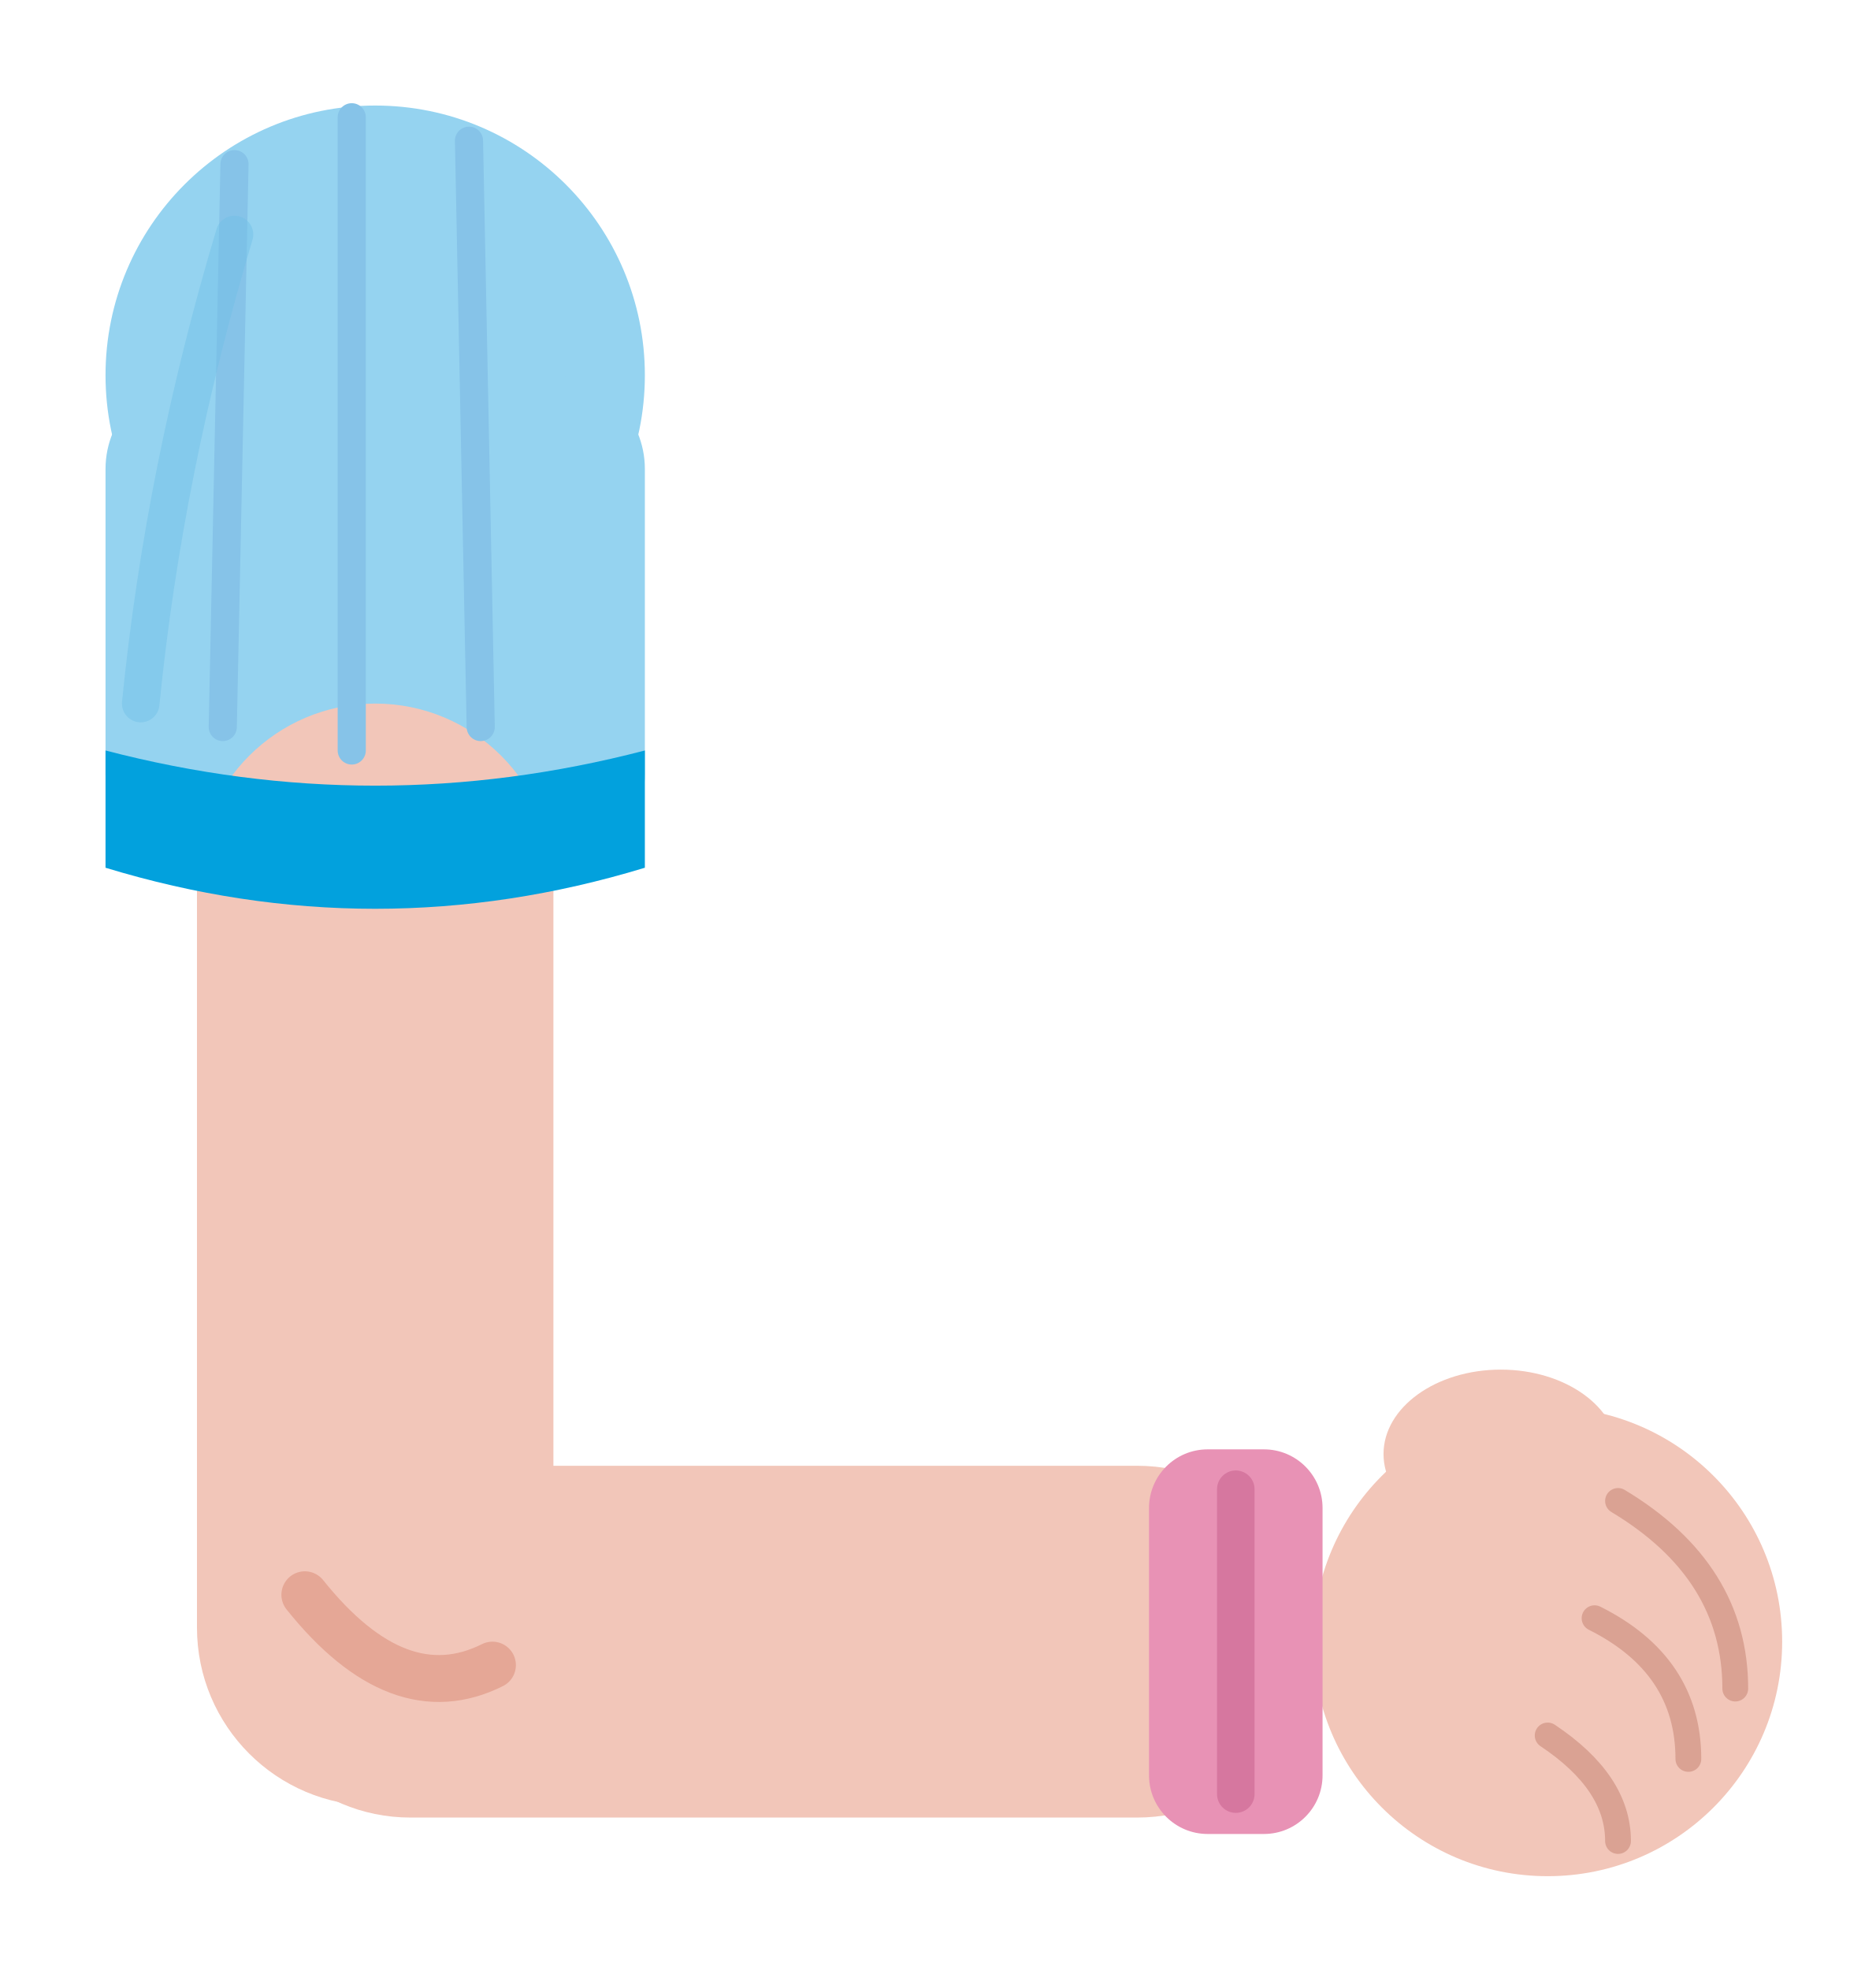
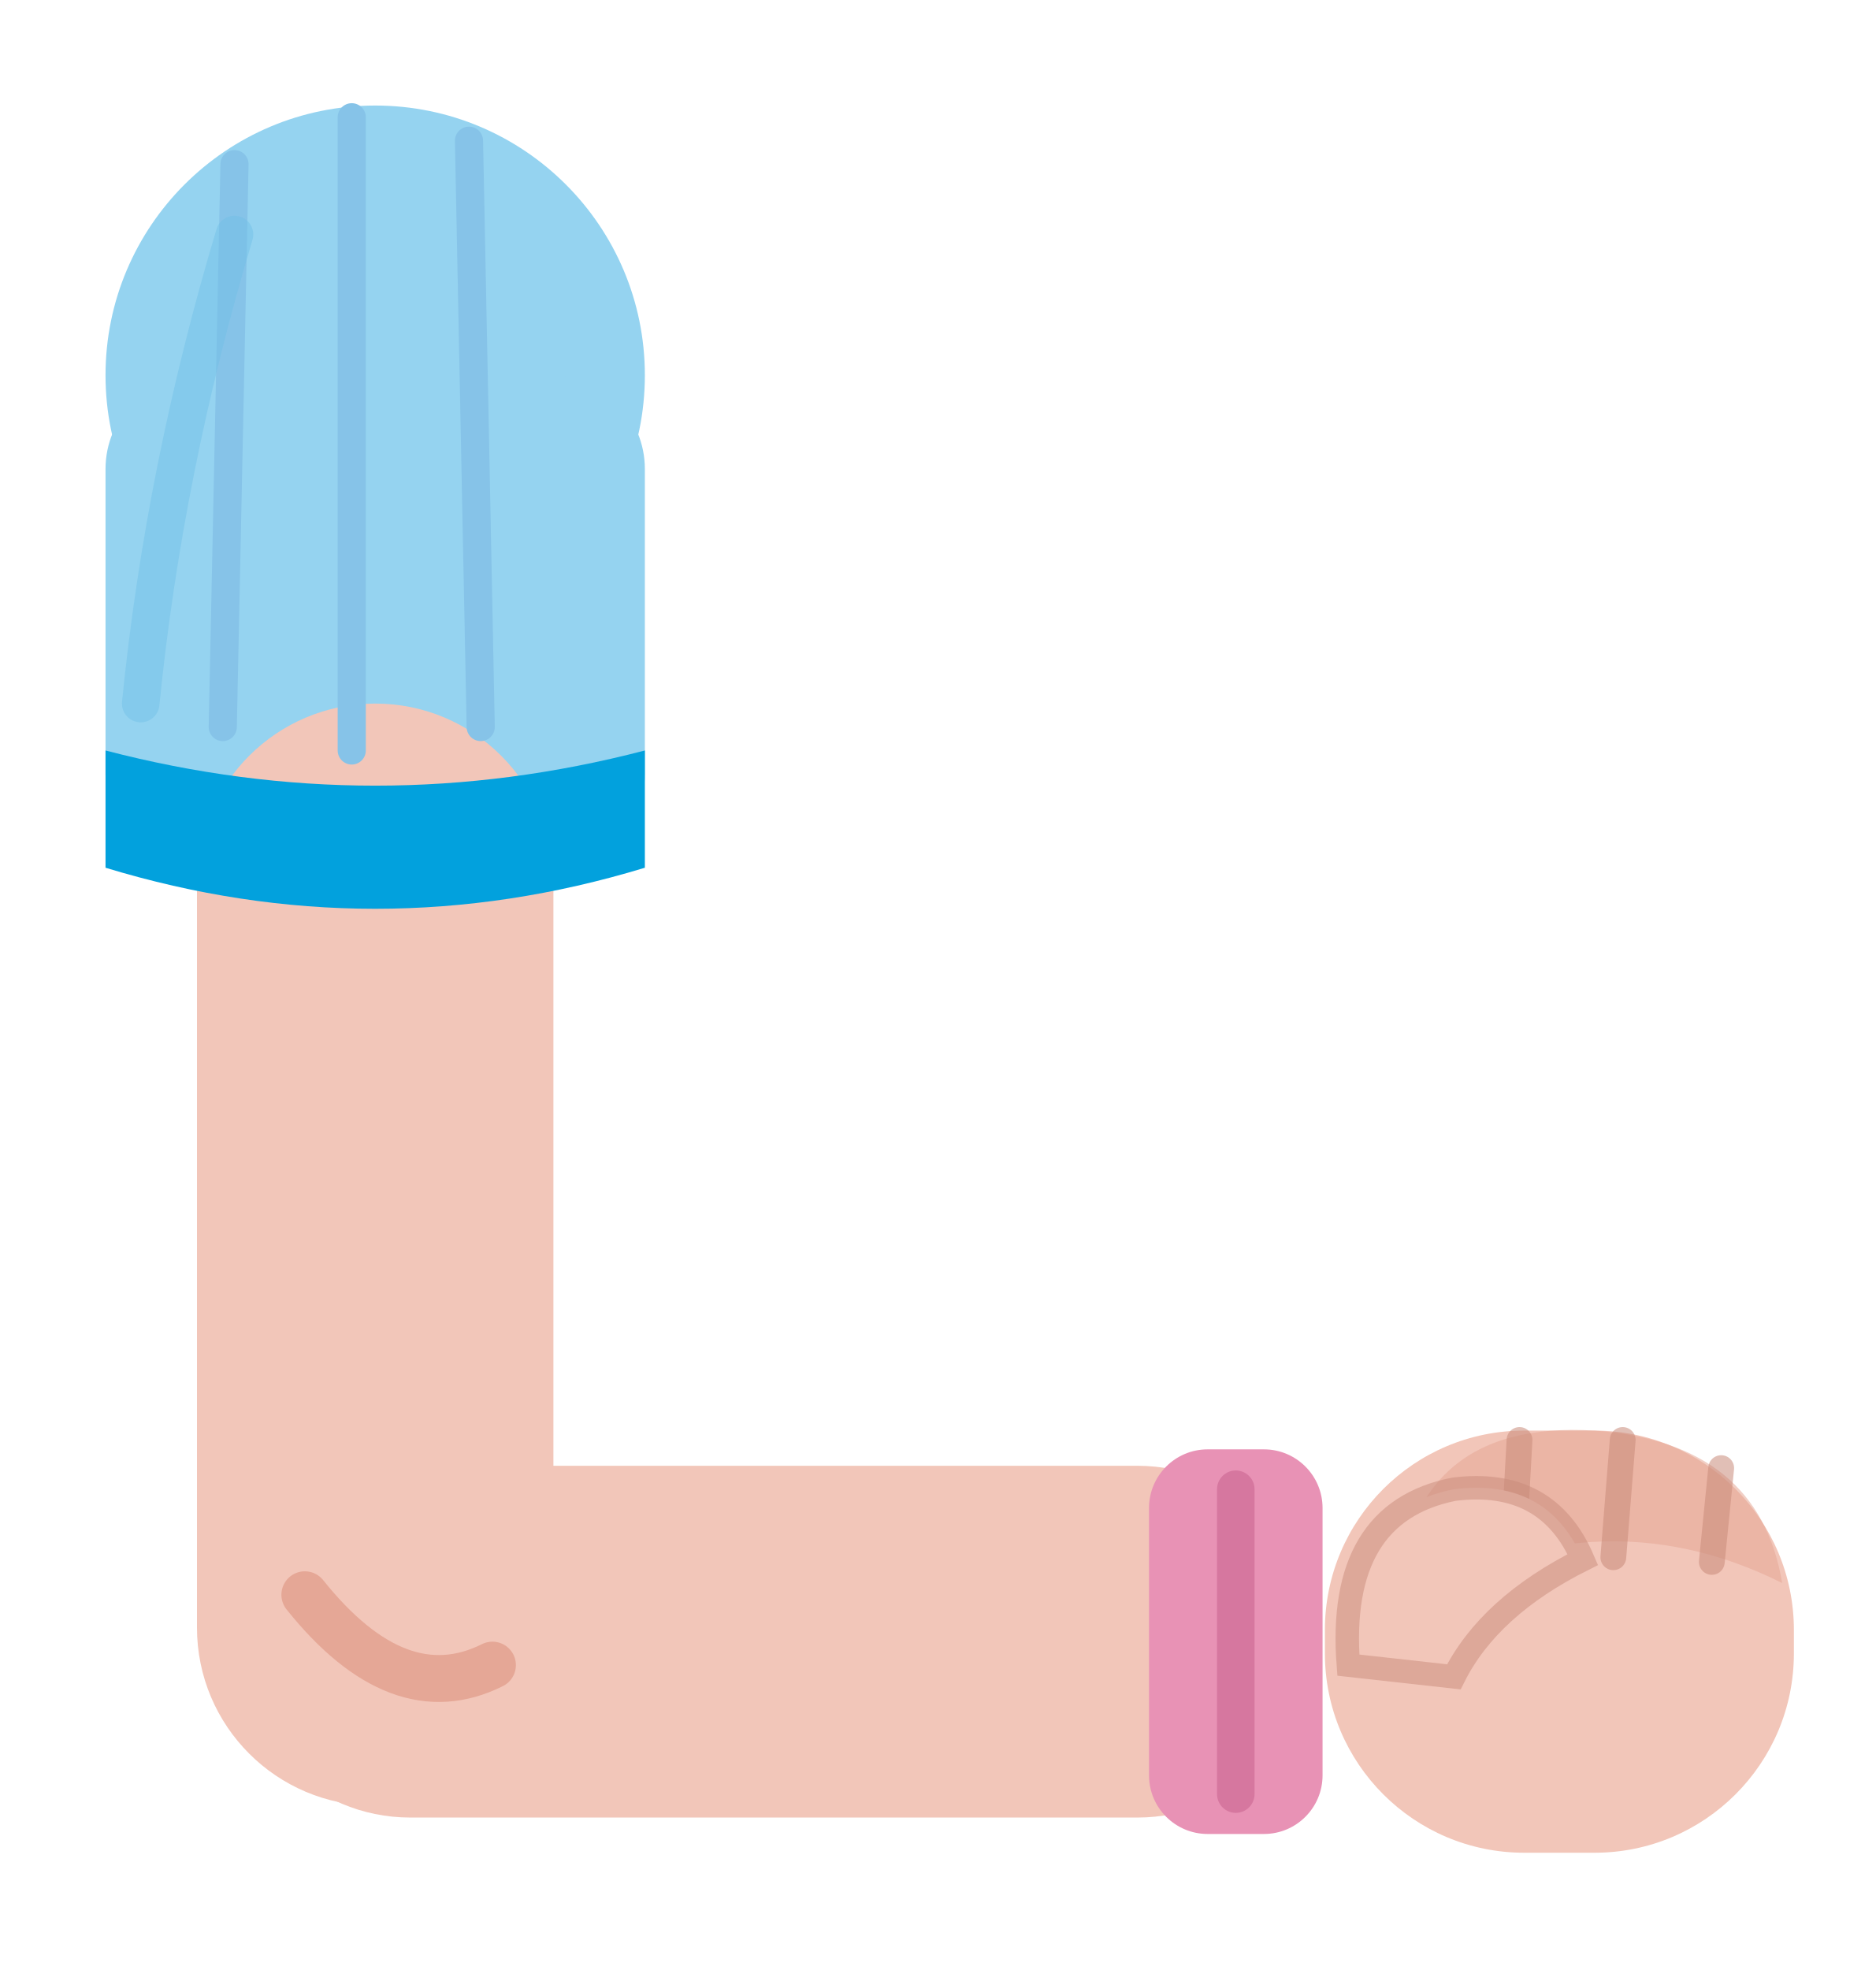
<svg xmlns="http://www.w3.org/2000/svg" viewBox="-16 -16 80 84" width="160" height="168">
  <g class="base">
    <circle class="pz-forma" fill="#95d3f0" cx="0" cy="0" r="11.5" />
    <rect class="pz-forma" fill="#95d3f0" x="-11.5" y="0" width="23" height="21" rx="4" />
    <rect class="pz-forma" fill="#f2c6b9" x="-7.6" y="14" width="15.2" height="47" rx="7.6" />
    <rect class="pz-forma" fill="#f2c6b9" x="-6" y="46.5" width="46" height="15" rx="7.5" />
-     <circle class="pz-forma" fill="#f2c6b9" cx="50" cy="54" r="10" />
-     <ellipse class="pz-forma" fill="#f2c6b9" cx="48" cy="46" rx="5" ry="3.6" />
+     <g transform="translate(50,54) rotate(-90)">
+       <rect class="pz-forma" fill="#f2c6b9" x="-9" y="-9.5" width="18" height="20" rx="8.5" />
+     </g>
  </g>
  <g class="detalle">
    <path fill="none" stroke="#86c3e8" stroke-width="1.2" stroke-linecap="round" d="M-6,-9 L-6.5,15 M-1,-11 L-1,16 M4,-10 L4.5,15" />
    <path fill="#02a1dd" d="M-11.5,16 Q0,19 11.5,16 L11.5,21 Q0,24.5 -11.5,21 Z" />
    <path fill="none" stroke="#6fbfe6" stroke-width="1.6" stroke-linecap="round" opacity=".45" d="M-6,-6 Q-9,4 -10,14" />
    <path fill="none" stroke="#e5a796" stroke-width="2" stroke-linecap="round" d="M-3,52 Q1,57 5,55" />
    <rect x="33" y="45.8" width="7.4" height="16.4" rx="2.5" fill="#e892b5" />
    <path fill="none" stroke="#d6779f" stroke-width="1.6" stroke-linecap="round" d="M36.7,47.5 L36.7,60.5" />
-     <path fill="none" stroke="#c98a7a" stroke-width="1.1" stroke-linecap="round" opacity=".6" d="M53,48 Q58,51 58,56 M52,53 Q56,55 56,59 M50,58 Q53,60 53,62.5" />
+     <g transform="translate(50,54) rotate(-90)">
+       <path fill="#e5a796" opacity=".55" d="M1.5,-6.5 Q9.5,-6 9,2 Q8.5,9 2.5,10 Q6.5,2 1.5,-6.5 Z" />
+       <path fill="none" stroke="#c98a7a" stroke-width="1.1" stroke-linecap="round" opacity=".55" d="M3.2,-1.5 L8.6,-1.2 M3.6,2.8 L8.6,3.2 M3.4,7 L7.4,7.4" />
+       <path fill="#f2c6b9" stroke="#c98a7a" stroke-width="1" stroke-opacity=".5" d="M-1,-8.5 Q5.5,-9 6.5,-4 Q7,0 3.5,1.5 Q1.5,-2.5 -1.5,-4 Z" />
+     </g>
  </g>
</svg>
